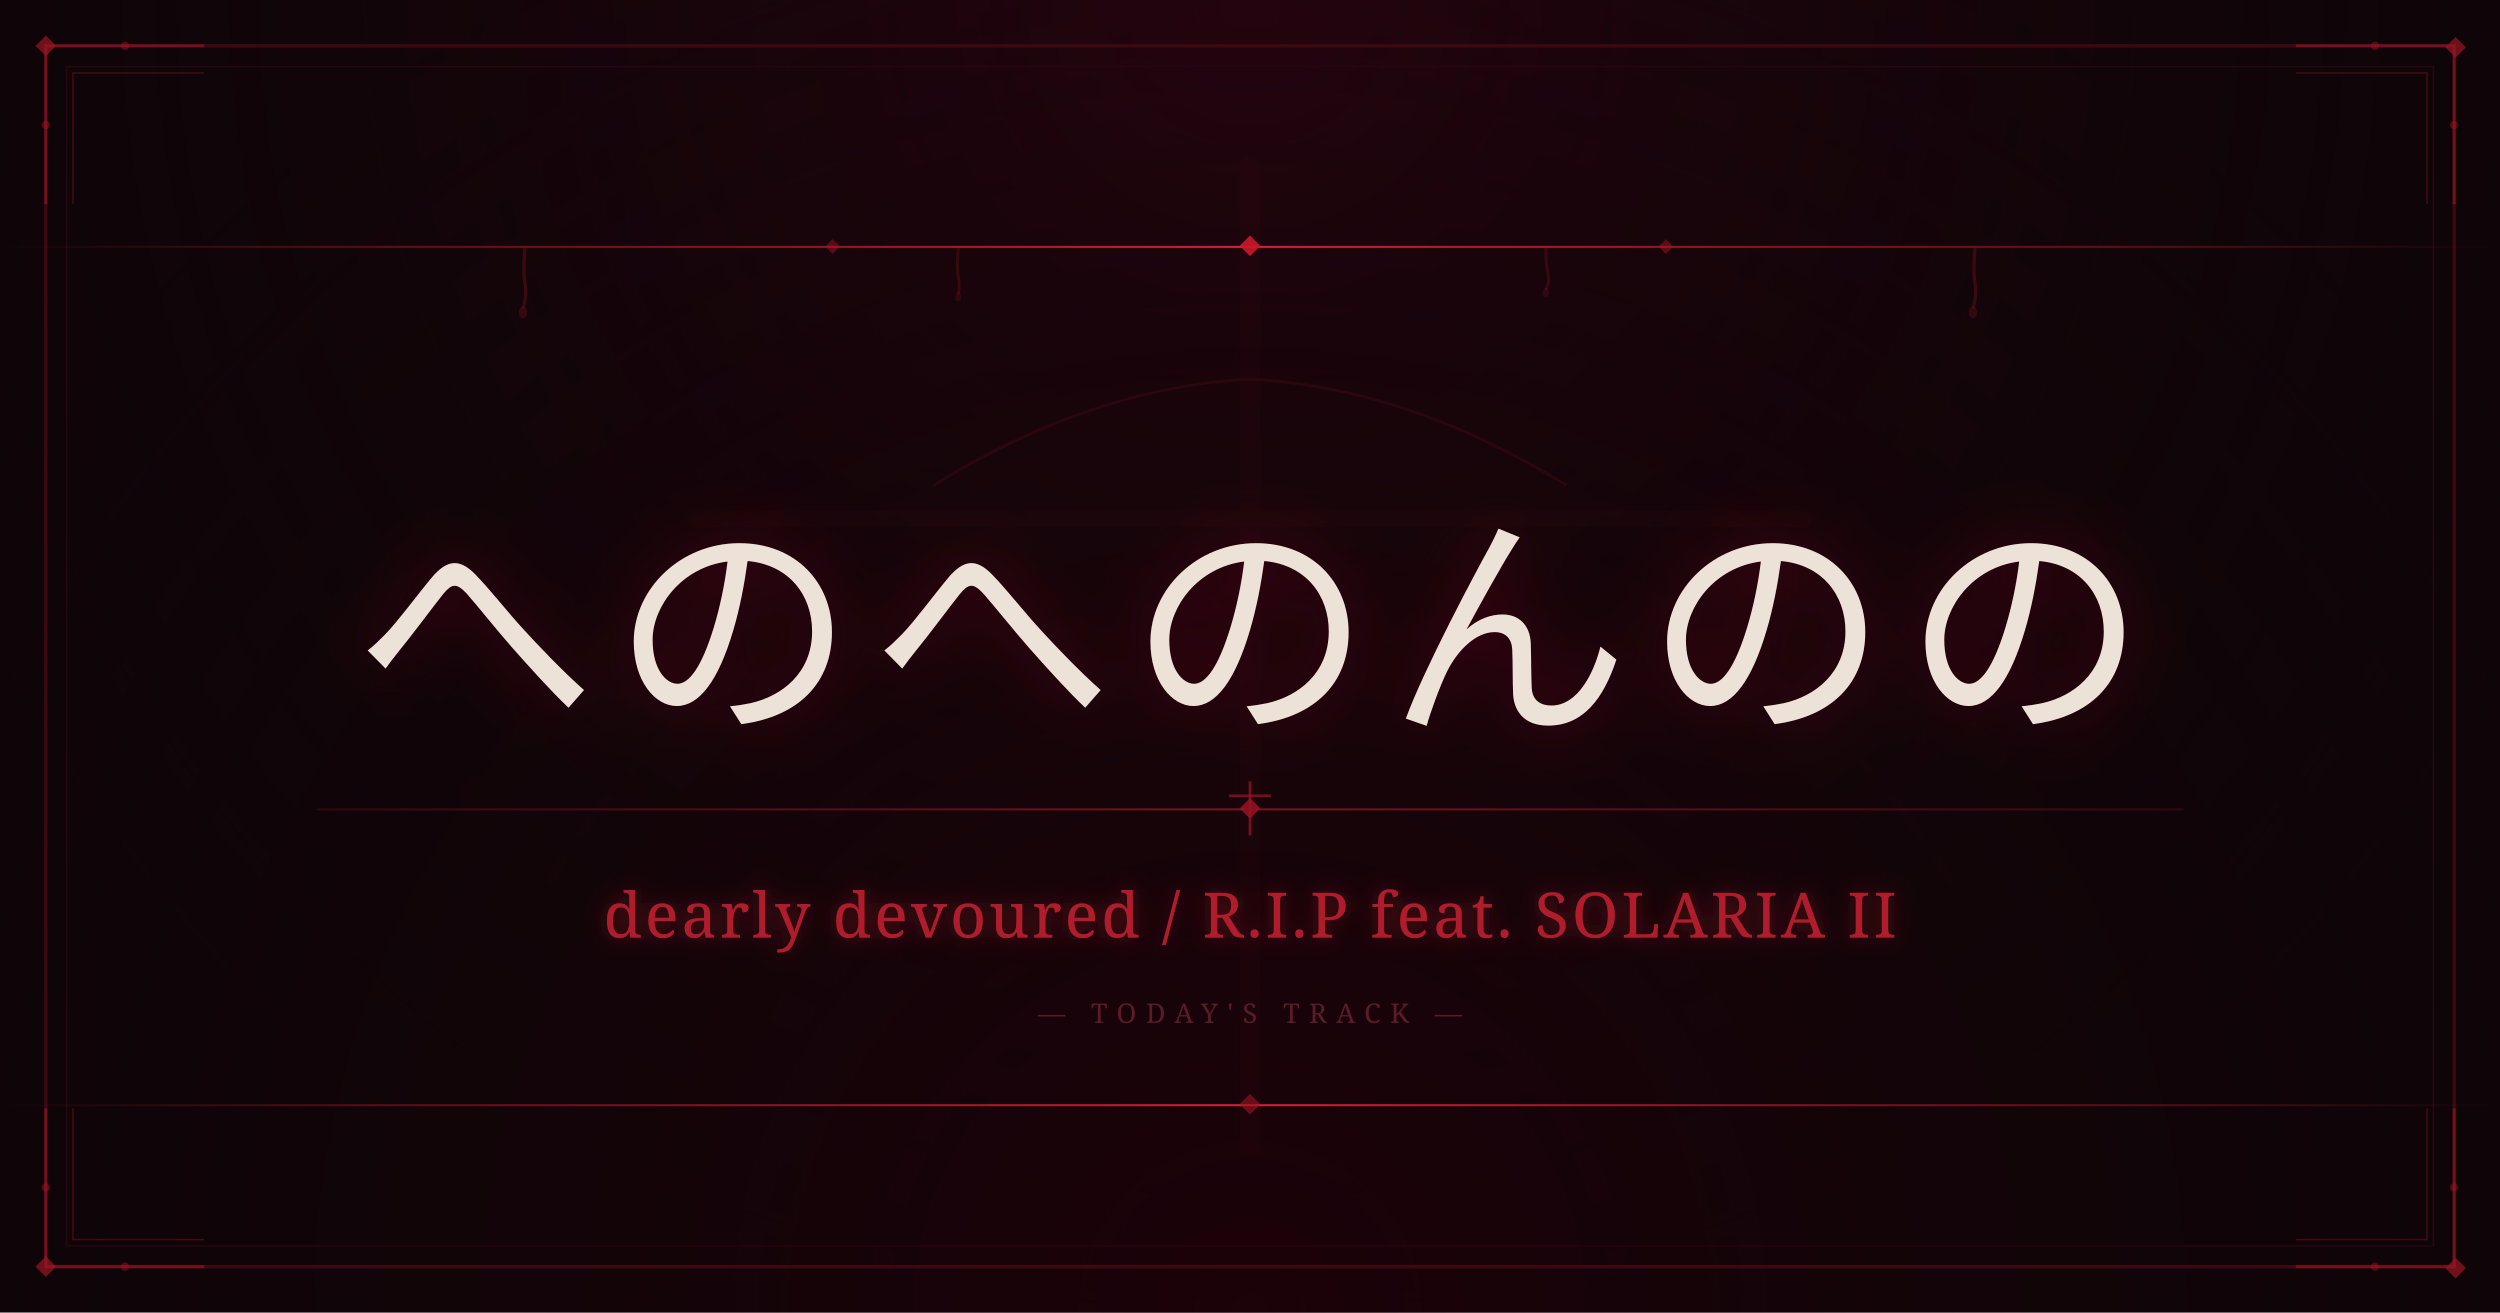
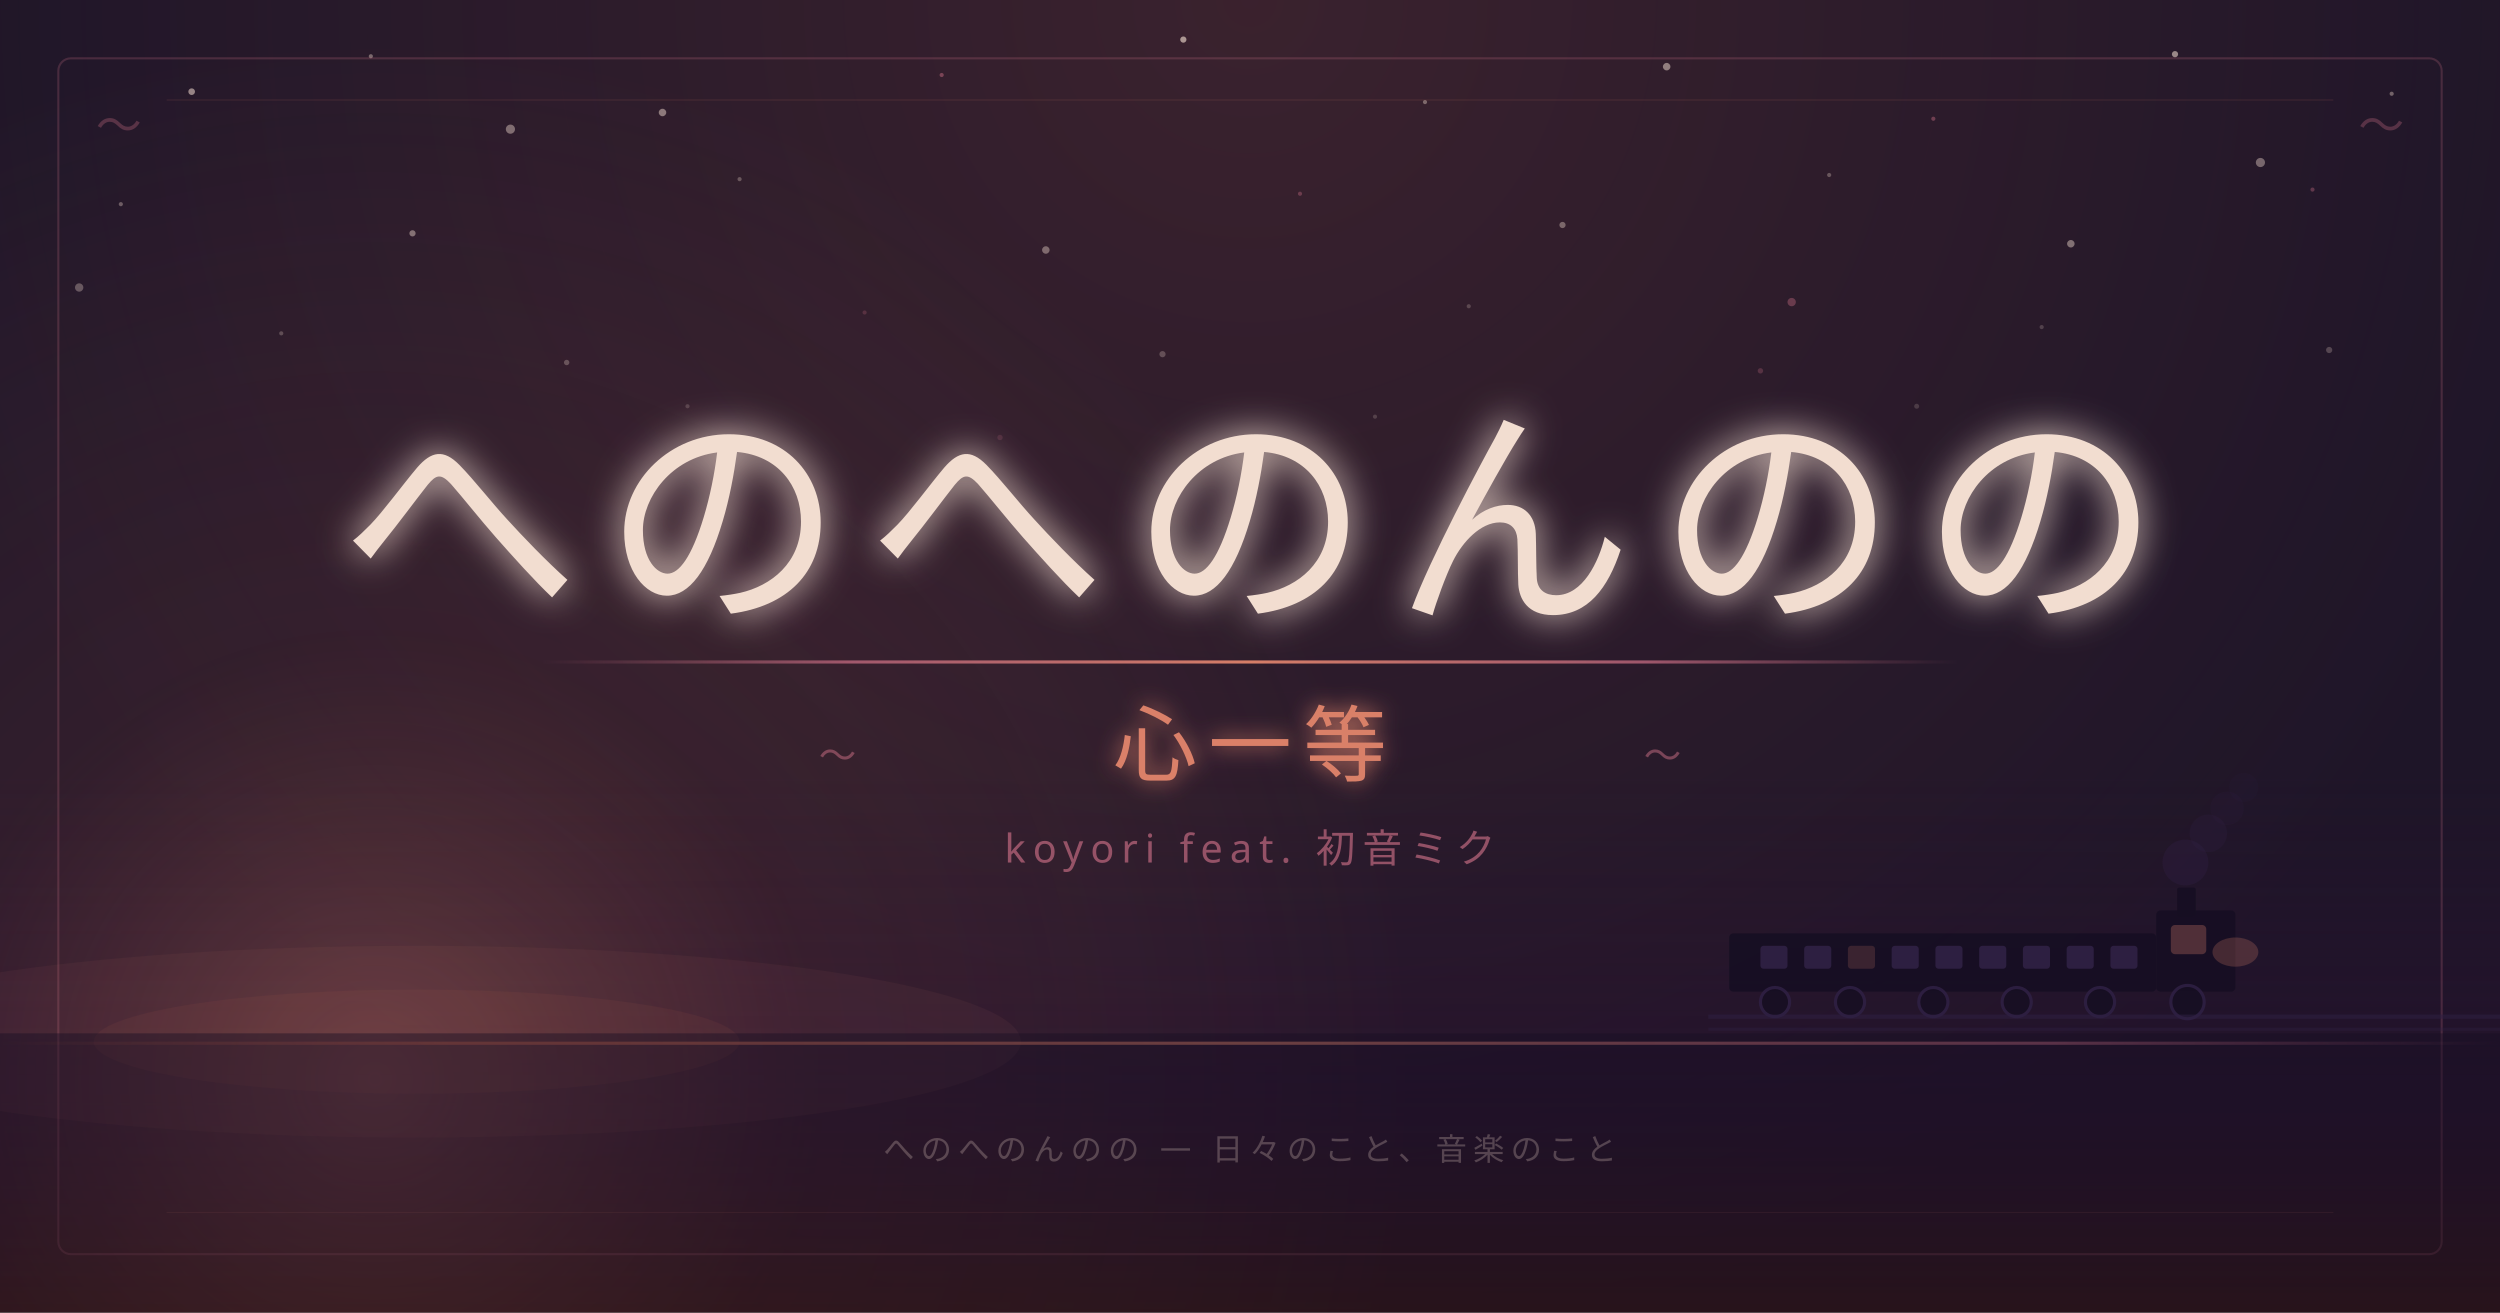
<svg xmlns="http://www.w3.org/2000/svg" width="1200" height="630" viewBox="0 0 1200 630">
  <defs>
-     <radialGradient id="rg-t" gradientUnits="userSpaceOnUse" cx="600" cy="0" r="700">
-       <stop offset="0%" stop-color="#280410" />
-       <stop offset="100%" stop-color="#0e0508" stop-opacity="0" />
+     <radialGradient id="gTopWarm" cx="600" cy="0" r="660" gradientUnits="userSpaceOnUse">
+       <stop offset="0%" stop-color="#c4604a" stop-opacity="0.17" />
+       <stop offset="100%" stop-color="#c4604a" stop-opacity="0" />
    </radialGradient>
-     <radialGradient id="rg-b" gradientUnits="userSpaceOnUse" cx="600" cy="630" r="740">
-       <stop offset="0%" stop-color="#1c0209" />
-       <stop offset="100%" stop-color="#0e0508" stop-opacity="0" />
+     <linearGradient id="gDusk" x1="0" y1="370" x2="0" y2="630" gradientUnits="userSpaceOnUse">
+       <stop offset="0%" stop-color="#2a1030" stop-opacity="0" />
+       <stop offset="58%" stop-color="#2a1030" stop-opacity="0.42" />
+       <stop offset="100%" stop-color="#3a1810" stop-opacity="0.80" />
+     </linearGradient>
+     <radialGradient id="gSunset" cx="180" cy="518" r="500" gradientUnits="userSpaceOnUse">
+       <stop offset="0%" stop-color="#e8896e" stop-opacity="0.33" />
+       <stop offset="42%" stop-color="#c4604a" stop-opacity="0.11" />
+       <stop offset="100%" stop-color="#e8896e" stop-opacity="0" />
    </radialGradient>
-     <linearGradient id="lg-h" gradientUnits="userSpaceOnUse" x1="0" y1="0" x2="1200" y2="0">
-       <stop offset="0%" stop-color="#9b1422" stop-opacity="0" />
-       <stop offset="15%" stop-color="#9b1422" stop-opacity="0.52" />
-       <stop offset="50%" stop-color="#e02535" stop-opacity="0.92" />
-       <stop offset="85%" stop-color="#9b1422" stop-opacity="0.52" />
-       <stop offset="100%" stop-color="#9b1422" stop-opacity="0" />
+     <linearGradient id="gHorizLine" x1="0" y1="0" x2="1200" y2="0" gradientUnits="userSpaceOnUse">
+       <stop offset="0%" stop-color="#c4604a" stop-opacity="0" />
+       <stop offset="18%" stop-color="#c4604a" stop-opacity="0.88" />
+       <stop offset="50%" stop-color="#e8896e" stop-opacity="1" />
+       <stop offset="82%" stop-color="#d4738a" stop-opacity="0.88" />
+       <stop offset="100%" stop-color="#d4738a" stop-opacity="0" />
    </linearGradient>
-     <filter id="f-title" x="-10%" y="-70%" width="120%" height="240%">
-       <feGaussianBlur in="SourceGraphic" stdDeviation="15" result="b" />
+     <linearGradient id="gUnderline" x1="260" y1="0" x2="940" y2="0" gradientUnits="userSpaceOnUse">
+       <stop offset="0%" stop-color="#d4738a" stop-opacity="0" />
+       <stop offset="22%" stop-color="#d4738a" stop-opacity="0.68" />
+       <stop offset="50%" stop-color="#e8896e" stop-opacity="0.90" />
+       <stop offset="78%" stop-color="#d4738a" stop-opacity="0.68" />
+       <stop offset="100%" stop-color="#d4738a" stop-opacity="0" />
+     </linearGradient>
+     <filter id="fTitleGlow" x="-12%" y="-30%" width="124%" height="160%">
+       <feGaussianBlur in="SourceGraphic" stdDeviation="9" result="blur" />
      <feMerge>
-         <feMergeNode in="b" />
+         <feMergeNode in="blur" />
        <feMergeNode in="SourceGraphic" />
      </feMerge>
    </filter>
-     <filter id="f-sub" x="-6%" y="-100%" width="112%" height="300%">
-       <feGaussianBlur in="SourceGraphic" stdDeviation="5" result="b" />
+     <filter id="fSubGlow" x="-20%" y="-45%" width="140%" height="190%">
+       <feGaussianBlur in="SourceGraphic" stdDeviation="5" result="blur" />
      <feMerge>
-         <feMergeNode in="b" />
+         <feMergeNode in="blur" />
        <feMergeNode in="SourceGraphic" />
      </feMerge>
    </filter>
  </defs>
-   <rect width="1200" height="630" fill="#0e0508" />
-   <rect width="1200" height="630" fill="url(#rg-t)" />
-   <rect width="1200" height="630" fill="url(#rg-b)" />
-   <g opacity="0.038">
-     <rect x="595" y="75" width="10" height="480" rx="5" fill="#9b1422" />
-     <rect x="330" y="245" width="540" height="8" rx="4" fill="#9b1422" />
-   </g>
-   <rect x="22" y="22" width="1156" height="586" fill="none" stroke="#3d0812" stroke-width="1.6" />
-   <rect x="32" y="32" width="1136" height="566" fill="none" stroke="#260610" stroke-width="0.7" />
-   <path d="M22,98 L22,22 L98,22" fill="none" stroke="#9b1422" stroke-width="1.4" opacity="0.62" />
-   <path d="M35,98 L35,35 L98,35" fill="none" stroke="#9b1422" stroke-width="0.7" opacity="0.38" />
-   <rect x="18.5" y="18.5" width="7" height="7" fill="#9b1422" opacity="0.68" transform="rotate(45,22,22)" />
-   <circle cx="22" cy="60" r="2" fill="#9b1422" opacity="0.46" />
-   <circle cx="60" cy="22" r="2" fill="#9b1422" opacity="0.46" />
-   <path d="M1178,98 L1178,22 L1102,22" fill="none" stroke="#9b1422" stroke-width="1.4" opacity="0.62" />
-   <path d="M1165,98 L1165,35 L1102,35" fill="none" stroke="#9b1422" stroke-width="0.7" opacity="0.38" />
-   <rect x="1175.5" y="18.5" width="7" height="7" fill="#9b1422" opacity="0.68" transform="rotate(45,1178,22)" />
-   <circle cx="1178" cy="60" r="2" fill="#9b1422" opacity="0.46" />
-   <circle cx="1140" cy="22" r="2" fill="#9b1422" opacity="0.46" />
-   <path d="M22,532 L22,608 L98,608" fill="none" stroke="#9b1422" stroke-width="1.4" opacity="0.62" />
-   <path d="M35,532 L35,595 L98,595" fill="none" stroke="#9b1422" stroke-width="0.7" opacity="0.38" />
-   <rect x="18.5" y="604.5" width="7" height="7" fill="#9b1422" opacity="0.68" transform="rotate(45,22,608)" />
-   <circle cx="22" cy="570" r="2" fill="#9b1422" opacity="0.46" />
-   <circle cx="60" cy="608" r="2" fill="#9b1422" opacity="0.46" />
-   <path d="M1178,532 L1178,608 L1102,608" fill="none" stroke="#9b1422" stroke-width="1.4" opacity="0.62" />
-   <path d="M1165,532 L1165,595 L1102,595" fill="none" stroke="#9b1422" stroke-width="0.7" opacity="0.38" />
-   <rect x="1175.5" y="604.5" width="7" height="7" fill="#9b1422" opacity="0.68" transform="rotate(45,1178,608)" />
-   <circle cx="1178" cy="570" r="2" fill="#9b1422" opacity="0.46" />
-   <circle cx="1140" cy="608" r="2" fill="#9b1422" opacity="0.46" />
-   <rect x="0" y="118" width="1200" height="1" fill="url(#lg-h)" />
-   <rect x="596.5" y="114.5" width="7" height="7" fill="#c81828" opacity="0.92" transform="rotate(45,600,118)" />
-   <rect x="397.5" y="116" width="5" height="5" fill="#9b1422" opacity="0.52" transform="rotate(45,400,118)" />
-   <rect x="797.5" y="116" width="5" height="5" fill="#9b1422" opacity="0.52" transform="rotate(45,800,118)" />
-   <path d="M252,119 Q251,130 252,136 Q253,142 251,148" stroke="#9b1422" stroke-width="1.6" fill="none" opacity="0.30" />
-   <ellipse cx="251" cy="150" rx="2" ry="2.8" fill="#9b1422" opacity="0.25" />
-   <path d="M460,119 Q459,128 460,133 Q461,137 460,141" stroke="#9b1422" stroke-width="1.3" fill="none" opacity="0.25" />
-   <ellipse cx="460" cy="142.5" rx="1.5" ry="2.2" fill="#9b1422" opacity="0.20" />
-   <path d="M742,119 Q742,127 743,131 Q744,135 742,139" stroke="#9b1422" stroke-width="1.3" fill="none" opacity="0.25" />
-   <ellipse cx="742" cy="140.5" rx="1.5" ry="2.2" fill="#9b1422" opacity="0.20" />
-   <path d="M948,119 Q947,130 948,136 Q949,142 947,148" stroke="#9b1422" stroke-width="1.6" fill="none" opacity="0.28" />
-   <ellipse cx="947" cy="150" rx="2" ry="2.8" fill="#9b1422" opacity="0.23" />
-   <path d="M448,233 Q524,186 600,182 Q676,186 752,233" fill="none" stroke="#3d0812" stroke-width="1.3" opacity="0.52" />
-   <text x="600" y="344" font-family="serif" font-size="116" font-weight="normal" text-anchor="middle" letter-spacing="8" fill="#8b1020" opacity="0.48" filter="url(#f-title)">へのへのんのの</text>
-   <text x="600" y="344" font-family="serif" font-size="116" font-weight="normal" text-anchor="middle" letter-spacing="8" fill="#ede2d8">へのへのんのの</text>
-   <rect x="152" y="388" width="445" height="1" fill="url(#lg-h)" opacity="0.52" />
-   <rect x="603" y="388" width="445" height="1" fill="url(#lg-h)" opacity="0.52" />
-   <line x1="600" y1="375" x2="600" y2="401" stroke="#9b1422" stroke-width="1.3" opacity="0.72" />
-   <line x1="590" y1="382" x2="610" y2="382" stroke="#9b1422" stroke-width="1.3" opacity="0.72" />
-   <rect x="596.5" y="384.5" width="7" height="7" fill="#9b1422" opacity="0.82" transform="rotate(45,600,388)" />
-   <text x="600" y="450" font-family="serif" font-size="30" font-weight="normal" text-anchor="middle" letter-spacing="1.5" fill="#9b1422" opacity="0.65" filter="url(#f-sub)">dearly devoured / R.I.P feat. SOLARIA II</text>
-   <text x="600" y="450" font-family="serif" font-size="30" font-weight="normal" text-anchor="middle" letter-spacing="1.5" fill="#b01c2c">dearly devoured / R.I.P feat. SOLARIA II</text>
-   <text x="600" y="491" font-family="serif" font-size="13" font-weight="normal" text-anchor="middle" letter-spacing="4.5" fill="#6a2030" opacity="0.82">— TODAY'S TRACK —</text>
-   <rect x="0" y="530" width="1200" height="1" fill="url(#lg-h)" />
-   <rect x="596.5" y="526.5" width="7" height="7" fill="#9b1422" opacity="0.62" transform="rotate(45,600,530)" />
+   <rect width="1200" height="630" fill="#1e1528" />
+   <rect width="1200" height="630" fill="url(#gTopWarm)" />
+   <rect width="1200" height="630" fill="url(#gDusk)" />
+   <rect width="1200" height="630" fill="url(#gSunset)" />
+   <circle cx="92" cy="44" r="1.6" fill="#f2ddd0" opacity="0.55" />
+   <circle cx="178" cy="27" r="1.0" fill="#f2ddd0" opacity="0.40" />
+   <circle cx="245" cy="62" r="2.2" fill="#f2ddd0" opacity="0.42" />
+   <circle cx="318" cy="54" r="1.8" fill="#f2ddd0" opacity="0.48" />
+   <circle cx="452" cy="36" r="1.0" fill="#d4738a" opacity="0.44" />
+   <circle cx="568" cy="19" r="1.5" fill="#f2ddd0" opacity="0.62" />
+   <circle cx="684" cy="49" r="1.0" fill="#f2ddd0" opacity="0.38" />
+   <circle cx="800" cy="32" r="1.8" fill="#f2ddd0" opacity="0.50" />
+   <circle cx="928" cy="57" r="1.0" fill="#d4738a" opacity="0.40" />
+   <circle cx="1044" cy="26" r="1.5" fill="#f2ddd0" opacity="0.56" />
+   <circle cx="1085" cy="78" r="2.2" fill="#f2ddd0" opacity="0.40" />
+   <circle cx="1148" cy="45" r="1.0" fill="#f2ddd0" opacity="0.38" />
+   <circle cx="58" cy="98" r="1.0" fill="#f2ddd0" opacity="0.34" />
+   <circle cx="198" cy="112" r="1.5" fill="#f2ddd0" opacity="0.44" />
+   <circle cx="355" cy="86" r="1.0" fill="#f2ddd0" opacity="0.30" />
+   <circle cx="502" cy="120" r="1.8" fill="#f2ddd0" opacity="0.40" />
+   <circle cx="624" cy="93" r="1.0" fill="#d4738a" opacity="0.34" />
+   <circle cx="750" cy="108" r="1.5" fill="#f2ddd0" opacity="0.38" />
+   <circle cx="38" cy="138" r="2.0" fill="#f2ddd0" opacity="0.32" />
+   <circle cx="878" cy="84" r="1.0" fill="#f2ddd0" opacity="0.30" />
+   <circle cx="994" cy="117" r="1.8" fill="#f2ddd0" opacity="0.44" />
+   <circle cx="1110" cy="91" r="1.0" fill="#d4738a" opacity="0.34" />
+   <circle cx="135" cy="160" r="1.0" fill="#f2ddd0" opacity="0.25" />
+   <circle cx="272" cy="174" r="1.3" fill="#f2ddd0" opacity="0.28" />
+   <circle cx="415" cy="150" r="1.0" fill="#d4738a" opacity="0.22" />
+   <circle cx="558" cy="170" r="1.5" fill="#f2ddd0" opacity="0.26" />
+   <circle cx="705" cy="147" r="1.0" fill="#f2ddd0" opacity="0.22" />
+   <circle cx="845" cy="178" r="1.3" fill="#d4738a" opacity="0.25" />
+   <circle cx="860" cy="145" r="2.0" fill="#d4738a" opacity="0.36" />
+   <circle cx="980" cy="157" r="1.0" fill="#f2ddd0" opacity="0.20" />
+   <circle cx="1118" cy="168" r="1.5" fill="#f2ddd0" opacity="0.24" />
+   <circle cx="330" cy="195" r="1.0" fill="#f2ddd0" opacity="0.18" />
+   <circle cx="480" cy="210" r="1.3" fill="#d4738a" opacity="0.16" />
+   <circle cx="660" cy="200" r="1.0" fill="#f2ddd0" opacity="0.18" />
+   <circle cx="920" cy="195" r="1.2" fill="#f2ddd0" opacity="0.17" />
+   <rect x="28" y="28" width="1144" height="574" rx="6" fill="none" stroke="#d4738a" stroke-width="1" stroke-opacity="0.22" />
+   <line x1="80" y1="48" x2="1120" y2="48" stroke="#e8896e" stroke-width="0.5" stroke-opacity="0.13" />
+   <line x1="80" y1="582" x2="1120" y2="582" stroke="#e8896e" stroke-width="0.5" stroke-opacity="0.13" />
+   <text x="46" y="68" font-family="serif" font-size="22" fill="#d4738a" opacity="0.30">〜</text>
+   <text x="1154" y="68" font-family="serif" font-size="22" fill="#d4738a" opacity="0.30" text-anchor="end">〜</text>
+   <text x="600" y="291" font-family="serif" font-size="115" font-weight="normal" letter-spacing="0.1em" text-anchor="middle" fill="#f2ddd0" filter="url(#fTitleGlow)">へのへのんのの</text>
+   <rect x="260" y="317" width="680" height="1.5" fill="url(#gUnderline)" />
+   <text x="402" y="369" font-family="serif" font-size="18" fill="#d4738a" opacity="0.48" text-anchor="middle">〜</text>
+   <text x="600" y="372" font-family="serif" font-size="40" letter-spacing="0.14em" text-anchor="middle" fill="#e8896e" filter="url(#fSubGlow)" opacity="0.92">心一等</text>
+   <text x="798" y="369" font-family="serif" font-size="18" fill="#d4738a" opacity="0.48" text-anchor="middle">〜</text>
+   <text x="600" y="414" font-family="sans-serif" font-size="19" letter-spacing="0.18em" text-anchor="middle" fill="#d4738a" opacity="0.62">koyori feat. 初音ミク</text>
+   <rect x="830" y="448" width="205" height="28" rx="2" fill="#160e22" opacity="0.88" />
+   <rect x="1035" y="437" width="38" height="39" rx="2" fill="#160e22" opacity="0.88" />
+   <rect x="1045" y="426" width="9" height="14" rx="1" fill="#160e22" opacity="0.88" />
+   <rect x="845" y="454" width="13" height="11" rx="1.5" fill="#2e1f42" opacity="0.95" />
+   <rect x="866" y="454" width="13" height="11" rx="1.5" fill="#2e1f42" opacity="0.95" />
+   <rect x="887" y="454" width="13" height="11" rx="1.5" fill="#e8896e" opacity="0.17" />
+   <rect x="908" y="454" width="13" height="11" rx="1.5" fill="#2e1f42" opacity="0.95" />
+   <rect x="929" y="454" width="13" height="11" rx="1.5" fill="#2e1f42" opacity="0.95" />
+   <rect x="950" y="454" width="13" height="11" rx="1.5" fill="#2e1f42" opacity="0.95" />
+   <rect x="971" y="454" width="13" height="11" rx="1.5" fill="#2e1f42" opacity="0.95" />
+   <rect x="992" y="454" width="13" height="11" rx="1.5" fill="#2e1f42" opacity="0.95" />
+   <rect x="1013" y="454" width="13" height="11" rx="1.5" fill="#2e1f42" opacity="0.95" />
+   <rect x="1042" y="444" width="17" height="14" rx="2" fill="#e8896e" opacity="0.27" />
+   <ellipse cx="1073" cy="457" rx="11" ry="7" fill="#e8896e" opacity="0.22" />
+   <circle cx="852" cy="481" r="7" fill="#160e22" stroke="#2e1f42" stroke-width="1.5" opacity="0.90" />
+   <circle cx="888" cy="481" r="7" fill="#160e22" stroke="#2e1f42" stroke-width="1.5" opacity="0.90" />
+   <circle cx="928" cy="481" r="7" fill="#160e22" stroke="#2e1f42" stroke-width="1.5" opacity="0.90" />
+   <circle cx="968" cy="481" r="7" fill="#160e22" stroke="#2e1f42" stroke-width="1.5" opacity="0.90" />
+   <circle cx="1008" cy="481" r="7" fill="#160e22" stroke="#2e1f42" stroke-width="1.5" opacity="0.90" />
+   <circle cx="1050" cy="481" r="8" fill="#160e22" stroke="#2e1f42" stroke-width="1.5" opacity="0.90" />
+   <line x1="820" y1="488" x2="1200" y2="488" stroke="#2e1f42" stroke-width="2" opacity="0.55" />
+   <line x1="820" y1="494" x2="1200" y2="494" stroke="#2e1f42" stroke-width="1.5" opacity="0.35" />
+   <circle cx="1049" cy="414" r="11" fill="#2e1f42" opacity="0.36" />
+   <circle cx="1060" cy="400" r="9" fill="#2e1f42" opacity="0.25" />
+   <circle cx="1069" cy="388" r="8" fill="#2e1f42" opacity="0.17" />
+   <circle cx="1077" cy="378" r="7" fill="#2e1f42" opacity="0.12" />
+   <rect x="0" y="500" width="1200" height="1.5" fill="url(#gHorizLine)" opacity="0.68" />
+   <ellipse cx="200" cy="500" rx="290" ry="46" fill="#e8896e" opacity="0.053" />
+   <ellipse cx="200" cy="500" rx="155" ry="25" fill="#c4604a" opacity="0.082" />
+   <rect x="0" y="496" width="1200" height="134" fill="#160e22" opacity="0.44" />
+   <text x="600" y="557" font-family="sans-serif" font-size="15" letter-spacing="0.20em" text-anchor="middle" fill="#f2ddd0" opacity="0.25">へのへのんのの — 日々のこと、音楽のこと</text>
</svg>
